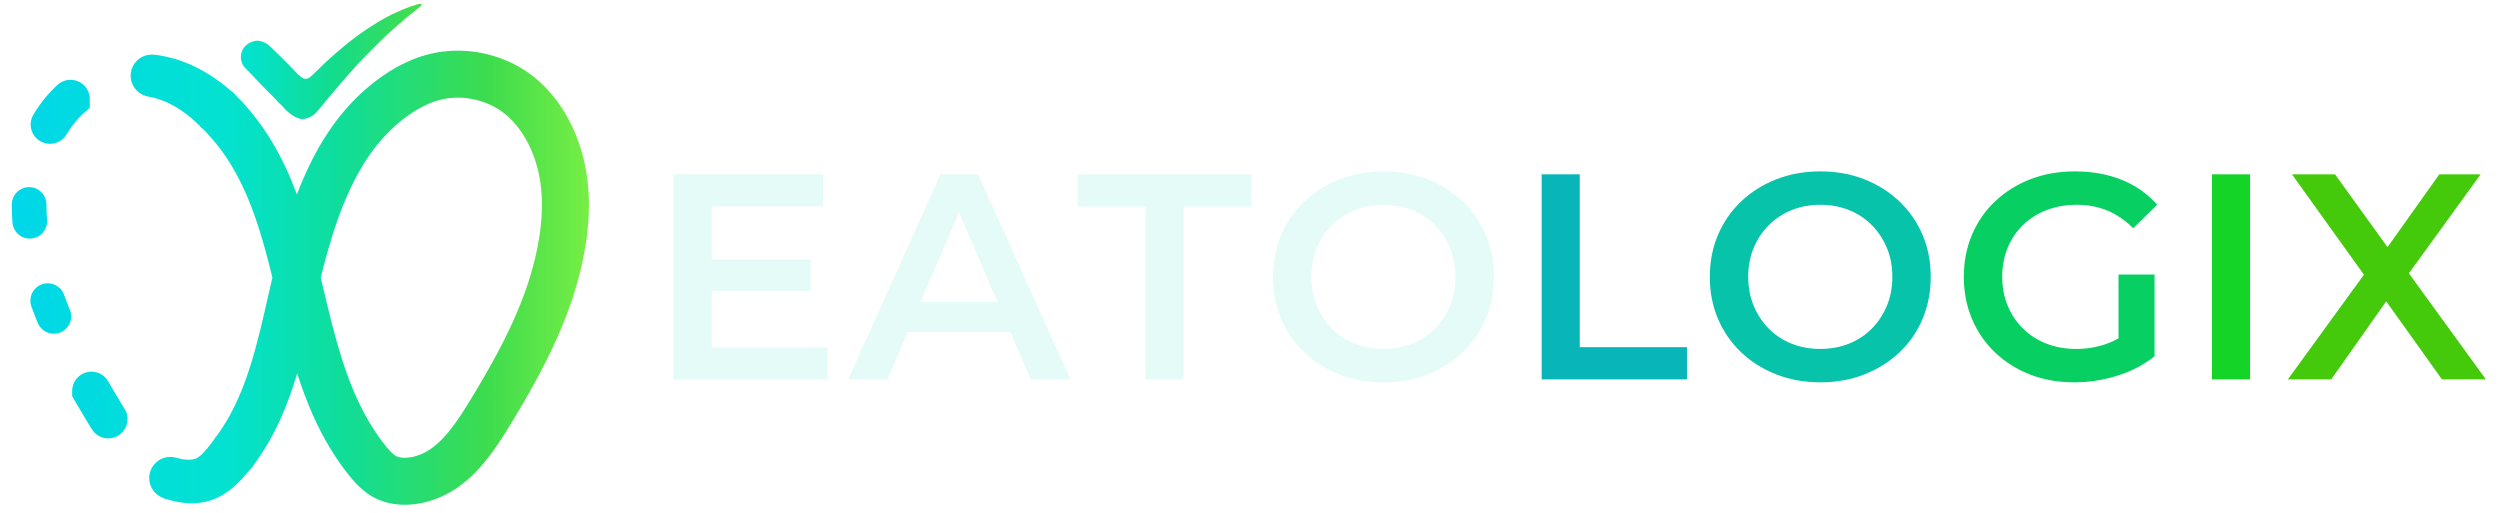
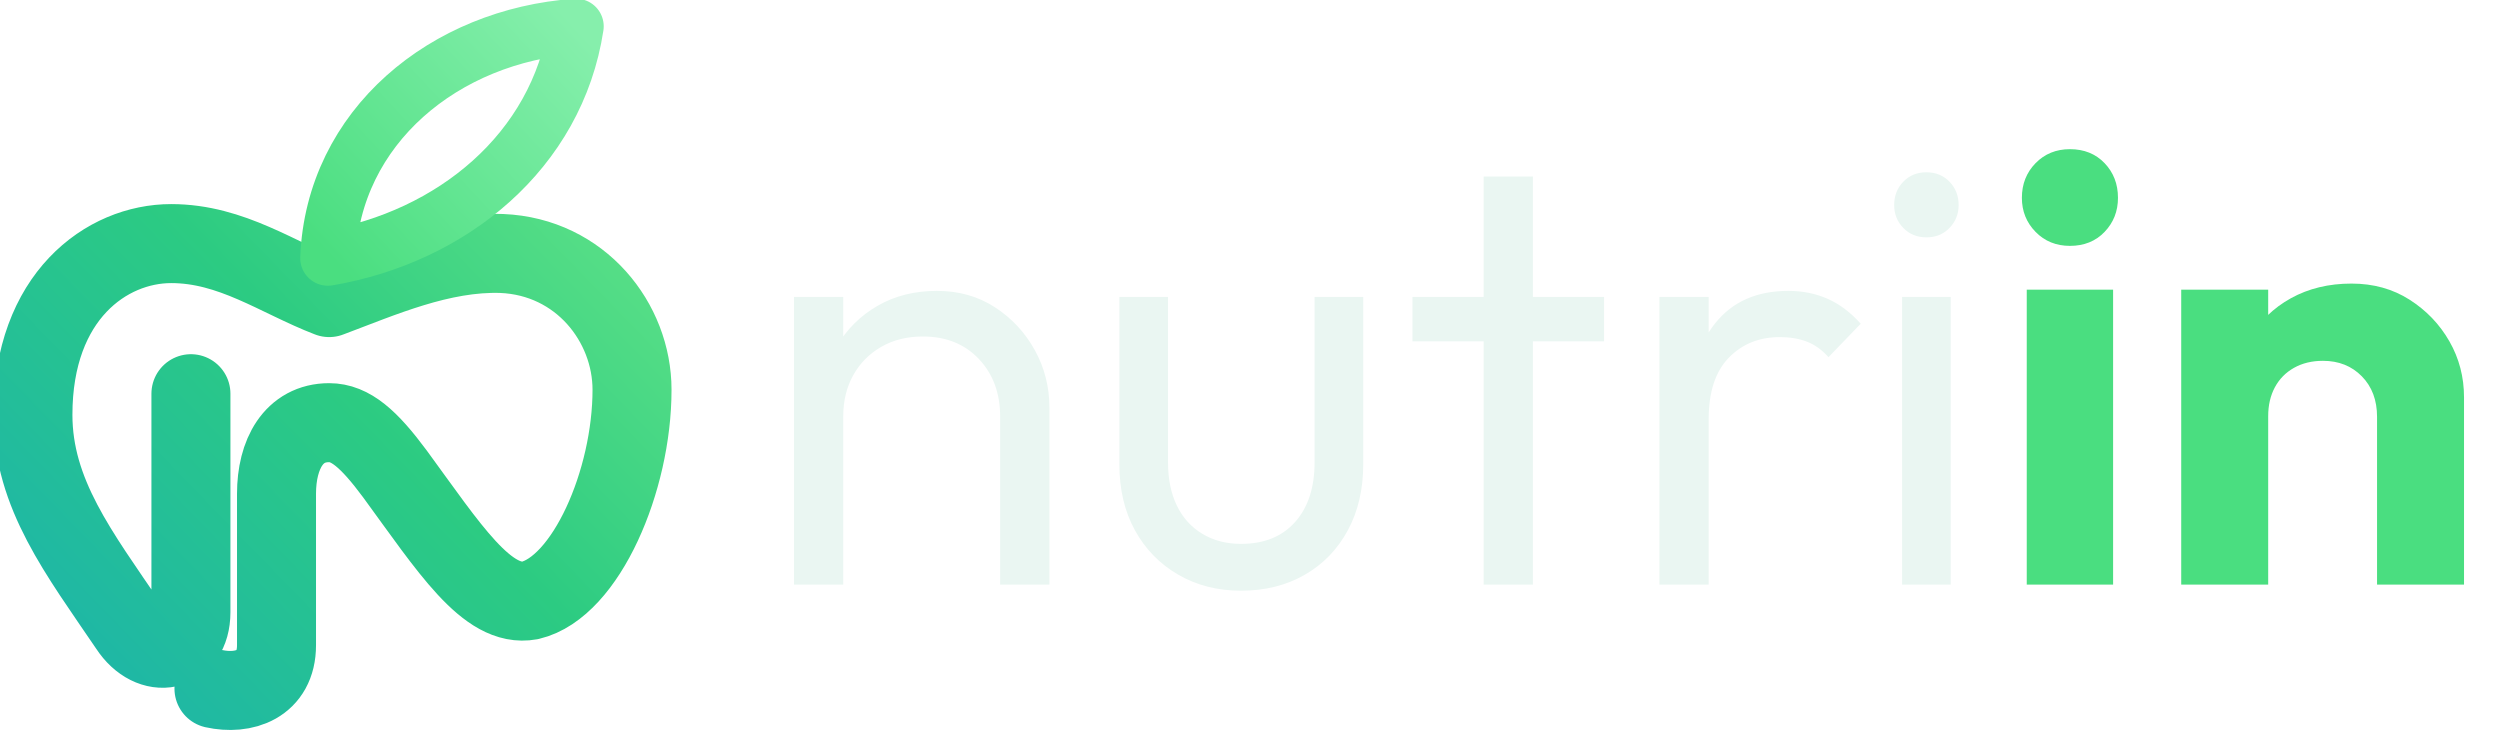
- <svg xmlns="http://www.w3.org/2000/svg" viewBox="101 140 4369 896" role="img" aria-label="EATOLOGIX">
+ <svg xmlns="http://www.w3.org/2000/svg" viewBox="0 0 3421 1000" role="img" aria-label="Nutriin">
  <defs>
-     <linearGradient id="hg" gradientUnits="userSpaceOnUse" x1="107" y1="0" x2="1134" y2="0">
-       <stop offset="0" stop-color="#00D6EA" />
-       <stop offset=".38" stop-color="#03E2D0" />
-       <stop offset=".58" stop-color="#10DD98" />
-       <stop offset=".82" stop-color="#3CDC4E" />
-       <stop offset="1" stop-color="#78EE44" />
+     <linearGradient id="hs" gradientUnits="userSpaceOnUse" x1="300" y1="1100" x2="1000" y2="420">
+       <stop offset="0" stop-color="#1FB8A4" />
+       <stop offset=".55" stop-color="#2CCB82" />
+       <stop offset="1" stop-color="#56DE86" />
    </linearGradient>
-     <linearGradient id="hc" gradientUnits="userSpaceOnUse" x1="530" y1="0" x2="840" y2="0">
-       <stop offset="0" stop-color="#03E2D0" />
-       <stop offset=".5" stop-color="#12DC8C" />
-       <stop offset="1" stop-color="#46DE46" />
+     <linearGradient id="hl" gradientUnits="userSpaceOnUse" x1="600" y1="460" x2="975" y2="110">
+       <stop offset="0" stop-color="#4ADE80" />
+       <stop offset="1" stop-color="#86EFAC" />
    </linearGradient>
  </defs>
-   <path d="M478.8,330.7 L480.5,332.3 L482.2,333.9 L483.8,335.5 L485.4,337.1 L487.1,338.7 L488.7,340.3 L490.3,342.0 L491.9,343.6 L493.4,345.3 L495.0,347.0 L496.5,348.6 L498.1,350.3 L499.6,352.0 L501.1,353.8 L502.6,355.5 L504.1,357.2 L505.6,359.0 L507.1,360.7 L508.5,362.5 L510.0,364.3 L511.4,366.1 L512.8,367.9 L514.2,369.7 L515.6,371.5 L517.0,373.3 L518.4,375.1 L519.8,377.0 L521.1,378.8 L522.5,380.6 L523.8,382.5 L525.2,384.4 L526.5,386.3 L527.8,388.1 L529.1,390.0 L530.3,391.9 L531.6,393.8 L532.9,395.7 L534.1,397.7 L535.4,399.6 L536.6,401.5 L537.8,403.5 L539.0,405.4 L540.2,407.4 L541.4,409.3 L542.6,411.3 L543.7,413.3 L544.9,415.3 L546.0,417.2 L547.1,419.2 L548.3,421.2 L549.4,423.2 L550.5,425.3 L551.5,427.3 L552.6,429.3 L553.7,431.3 L554.7,433.4 L555.8,435.4 L556.8,437.4 L557.9,439.5 L558.9,441.5 L559.9,443.6 L560.9,445.7 L561.9,447.7 L562.8,449.8 L563.8,451.9 L564.8,453.9 L565.7,456.0 L566.7,458.1 L567.6,460.2 L568.5,462.3 L569.4,464.4 L570.4,466.5 L571.3,468.6 L572.1,470.7 L573.0,472.8 L573.9,475.0 L574.7,477.1 L575.6,479.2 L576.4,481.3 L577.3,483.5 L578.1,485.6 L578.9,487.7 L579.8,489.9 L580.6,492.0 L581.4,494.2 L582.2,496.3 L582.9,498.5 L583.7,500.6 L584.5,502.8 L585.3,504.9 L586.0,507.1 L586.8,509.3 L587.5,511.4 L588.2,513.6 L589.0,515.8 L589.7,518.0 L590.4,520.1 L591.1,522.3 L591.8,524.5 L592.5,526.7 L593.2,528.8 L593.9,531.0 L594.6,533.2 L595.3,535.4 L595.9,537.6 L596.6,539.8 L597.3,542.0 L597.9,544.2 L598.6,546.4 L599.2,548.6 L599.8,550.8 L600.5,553.0 L601.1,555.2 L601.7,557.4 L602.4,559.6 L603.0,561.8 L603.6,564.0 L604.2,566.2 L604.8,568.4 L605.4,570.6 L606.0,572.8 L606.6,575.1 L607.2,577.3 L607.8,579.5 L608.4,581.7 L608.9,583.9 L609.5,586.1 L610.1,588.3 L610.7,590.6 L611.2,592.8 L611.8,595.0 L612.4,597.2 L612.9,599.4 L613.5,601.7 L614.0,603.9 L614.6,606.1 L615.1,608.3 L615.7,610.6 L616.2,612.8 L616.8,615.0 L617.3,617.2 L617.9,619.5 L618.4,621.7 L618.9,623.9 L619.5,626.1 L620.0,628.4 L620.6,630.6 L621.1,632.8 L621.6,635.0 L622.2,637.3 L622.7,639.5 L623.2,641.7 L623.8,644.0 L624.3,646.2 L624.8,648.4 L625.4,650.6 L625.9,652.9 L626.4,655.1 L626.9,657.3 L627.5,659.6 L628.0,661.8 L628.5,664.0 L629.1,666.2 L629.6,668.5 L630.1,670.7 L630.7,672.9 L631.2,675.1 L631.7,677.4 L632.3,679.6 L632.8,681.8 L633.3,684.1 L633.9,686.3 L634.4,688.5 L635.0,690.7 L635.5,693.0 L636.1,695.2 L636.6,697.4 L637.2,699.6 L637.7,701.8 L638.3,704.1 L638.8,706.3 L639.4,708.5 L640.0,710.7 L640.5,713.0 L641.1,715.2 L641.7,717.4 L642.2,719.6 L642.8,721.8 L643.4,724.0 L644.0,726.3 L644.6,728.5 L645.2,730.7 L645.8,732.9 L646.4,735.1 L647.0,737.3 L647.6,739.5 L648.2,741.7 L648.8,743.9 L649.4,746.1 L650.0,748.4 L650.7,750.6 L651.3,752.8 L651.9,755.0 L652.6,757.2 L653.2,759.4 L653.9,761.6 L654.5,763.7 L655.2,765.9 L655.8,768.1 L656.5,770.3 L657.2,772.5 L657.9,774.7 L658.5,776.9 L659.2,779.1 L659.9,781.3 L660.6,783.4 L661.3,785.6 L662.0,787.8 L662.8,790.0 L663.5,792.1 L664.2,794.3 L665.0,796.5 L665.7,798.6 L666.5,800.8 L667.2,803.0 L668.0,805.1 L668.8,807.3 L669.6,809.4 L670.3,811.6 L671.1,813.7 L671.9,815.9 L672.7,818.0 L673.6,820.2 L674.4,822.3 L675.2,824.4 L676.1,826.6 L676.9,828.7 L677.8,830.8 L678.6,832.9 L679.5,835.0 L680.4,837.2 L681.3,839.3 L682.2,841.4 L683.1,843.5 L684.0,845.6 L684.9,847.7 L685.8,849.8 L686.8,851.9 L687.7,853.9 L688.7,856.0 L689.7,858.1 L690.6,860.2 L691.6,862.2 L692.6,864.3 L693.6,866.4 L694.6,868.4 L695.7,870.5 L696.7,872.5 L697.7,874.6 L698.8,876.6 L699.8,878.6 L700.9,880.6 L702.0,882.7 L703.1,884.7 L704.2,886.7 L705.3,888.7 L706.4,890.7 L707.6,892.7 L708.7,894.7 L709.9,896.6 L711.0,898.6 L712.2,900.6 L713.4,902.5 L714.6,904.5 L715.8,906.4 L717.0,908.4 L718.2,910.3 L719.4,912.3 L720.7,914.2 L722.0,916.1 L723.2,918.0 L724.5,919.9 L725.8,921.8 L727.1,923.7 L728.4,925.6 L729.7,927.4 L731.0,929.3 L732.4,931.1 L733.7,933.0 L735.1,934.8 L736.5,936.7 L737.9,938.5 L739.3,940.3 L740.7,942.1 L742.1,943.9 L743.5,945.7 L745.0,947.5 L746.4,949.2 L747.9,951.0 L749.4,952.7 L751.0,954.4 L752.5,956.1 L754.1,957.7 L755.7,959.4 L757.4,961.0 L759.0,962.5 L760.8,964.0 L762.5,965.5 L764.3,966.9 L766.1,968.3 L768.0,969.6 L769.9,970.9 L771.9,972.1 L773.9,973.2 L775.9,974.2 L778.0,975.2 L780.1,976.0 L782.3,976.8 L784.5,977.6 L786.6,978.2 L788.9,978.8 L791.1,979.3 L793.3,979.8 L795.6,980.1 L797.9,980.4 L800.2,980.7 L802.4,980.8 L804.7,981.0 L807.0,981.0 L809.3,981.0 L811.6,981.0 L813.9,980.9 L816.2,980.7 L818.4,980.5 L820.7,980.2 L823.0,979.9 L825.3,979.6 L827.5,979.2 L829.8,978.8 L832.0,978.3 L834.2,977.8 L836.5,977.2 L838.7,976.6 L840.9,975.9 L843.0,975.2 L845.2,974.5 L847.4,973.7 L849.5,972.9 L851.6,972.1 L853.8,971.2 L855.8,970.3 L857.9,969.3 L860.0,968.3 L862.0,967.3 L864.1,966.2 L866.1,965.1 L868.1,964.0 L870.0,962.8 L872.0,961.6 L873.9,960.4 L875.8,959.1 L877.7,957.8 L879.6,956.5 L881.4,955.1 L883.2,953.7 L885.1,952.3 L886.8,950.9 L888.6,949.4 L890.4,948.0 L892.1,946.5 L893.8,944.9 L895.5,943.4 L897.2,941.8 L898.8,940.2 L900.5,938.7 L902.1,937.0 L903.7,935.4 L905.2,933.7 L906.8,932.1 L908.4,930.4 L909.9,928.7 L911.4,926.9 L912.9,925.2 L914.4,923.5 L915.9,921.7 L917.3,920.0 L918.8,918.2 L920.2,916.4 L921.6,914.6 L923.0,912.8 L924.4,910.9 L925.8,909.1 L927.1,907.3 L928.5,905.4 L929.8,903.6 L931.2,901.7 L932.5,899.8 L933.8,898.0 L935.1,896.1 L936.4,894.2 L937.7,892.3 L939.0,890.4 L940.2,888.5 L941.5,886.6 L942.8,884.7 L944.0,882.7 L945.3,880.8 L946.5,878.9 L947.7,877.0 L948.9,875.0 L950.2,873.1 L951.4,871.1 L952.6,869.2 L953.8,867.2 L955.0,865.3 L956.2,863.3 L957.4,861.4 L958.6,859.4 L959.8,857.5 L961.0,855.5 L962.2,853.6 L963.3,851.6 L964.5,849.6 L965.7,847.7 L966.9,845.7 L968.1,843.8 L969.2,841.8 L970.4,839.8 L971.6,837.9 L972.8,835.9 L973.9,833.9 L975.1,831.9 L976.2,830.0 L977.4,828.0 L978.6,826.0 L979.7,824.0 L980.9,822.1 L982.0,820.1 L983.2,818.1 L984.3,816.1 L985.5,814.1 L986.6,812.1 L987.7,810.1 L988.9,808.2 L990.0,806.2 L991.1,804.2 L992.2,802.2 L993.4,800.2 L994.5,798.2 L995.6,796.2 L996.7,794.2 L997.8,792.2 L998.9,790.2 L1000.0,788.2 L1001.1,786.1 L1002.2,784.1 L1003.3,782.1 L1004.4,780.1 L1005.5,778.1 L1006.6,776.1 L1007.6,774.0 L1008.7,772.0 L1009.8,770.0 L1010.8,768.0 L1011.9,765.9 L1012.9,763.9 L1014.0,761.9 L1015.0,759.8 L1016.1,757.8 L1017.1,755.7 L1018.2,753.7 L1019.2,751.6 L1020.2,749.6 L1021.2,747.5 L1022.2,745.5 L1023.2,743.4 L1024.2,741.4 L1025.3,739.3 L1026.2,737.2 L1027.2,735.2 L1028.2,733.1 L1029.2,731.0 L1030.2,729.0 L1031.1,726.9 L1032.1,724.8 L1033.1,722.7 L1034.0,720.7 L1035.0,718.6 L1035.9,716.5 L1036.8,714.4 L1037.8,712.3 L1038.7,710.2 L1039.6,708.1 L1040.5,706.0 L1041.4,703.9 L1042.3,701.8 L1043.2,699.7 L1044.1,697.6 L1045.0,695.4 L1045.8,693.3 L1046.7,691.2 L1047.6,689.1 L1048.4,687.0 L1049.3,684.8 L1050.1,682.7 L1050.9,680.6 L1051.8,678.4 L1052.6,676.3 L1053.4,674.1 L1054.2,672.0 L1055.0,669.8 L1055.8,667.7 L1056.6,665.5 L1057.3,663.4 L1058.1,661.2 L1058.9,659.1 L1059.6,656.9 L1060.4,654.7 L1061.1,652.6 L1061.8,650.4 L1062.5,648.2 L1063.3,646.0 L1064.0,643.9 L1064.7,641.7 L1065.3,639.5 L1066.0,637.3 L1066.7,635.1 L1067.4,632.9 L1068.0,630.7 L1068.7,628.5 L1069.3,626.3 L1069.9,624.1 L1070.5,621.9 L1071.2,619.7 L1071.8,617.5 L1072.4,615.3 L1072.9,613.1 L1073.5,610.9 L1074.1,608.7 L1074.6,606.4 L1075.2,604.2 L1075.7,602.0 L1076.3,599.8 L1076.8,597.5 L1077.3,595.3 L1077.8,593.1 L1078.3,590.8 L1078.8,588.6 L1079.3,586.3 L1079.7,584.1 L1080.2,581.8 L1080.6,579.6 L1081.1,577.4 L1081.5,575.1 L1081.9,572.8 L1082.3,570.6 L1082.7,568.3 L1083.1,566.1 L1083.5,563.8 L1083.8,561.6 L1084.2,559.3 L1084.5,557.0 L1084.8,554.8 L1085.2,552.5 L1085.5,550.2 L1085.8,548.0 L1086.1,545.7 L1086.3,543.4 L1086.6,541.1 L1086.8,538.9 L1087.1,536.6 L1087.3,534.3 L1087.5,532.0 L1087.7,529.7 L1087.9,527.5 L1088.1,525.2 L1088.2,522.9 L1088.4,520.6 L1088.5,518.3 L1088.6,516.0 L1088.8,513.7 L1088.9,511.4 L1088.9,509.2 L1089.0,506.9 L1089.0,504.6 L1089.1,502.3 L1089.1,500.0 L1089.1,497.7 L1089.1,495.4 L1089.1,493.1 L1089.0,490.8 L1089.0,488.5 L1088.9,486.3 L1088.8,484.0 L1088.7,481.7 L1088.6,479.4 L1088.4,477.1 L1088.3,474.8 L1088.1,472.5 L1087.9,470.3 L1087.7,468.0 L1087.5,465.7 L1087.3,463.4 L1087.0,461.1 L1086.7,458.9 L1086.4,456.6 L1086.1,454.3 L1085.8,452.1 L1085.5,449.8 L1085.1,447.5 L1084.7,445.3 L1084.3,443.0 L1083.9,440.8 L1083.4,438.5 L1083.0,436.3 L1082.5,434.0 L1082.0,431.8 L1081.5,429.6 L1081.0,427.3 L1080.4,425.1 L1079.8,422.9 L1079.2,420.7 L1078.6,418.5 L1078.0,416.3 L1077.4,414.1 L1076.7,411.9 L1076.0,409.7 L1075.3,407.5 L1074.6,405.3 L1073.8,403.2 L1073.1,401.0 L1072.3,398.9 L1071.5,396.7 L1070.7,394.6 L1069.8,392.5 L1069.0,390.3 L1068.1,388.2 L1067.2,386.1 L1066.3,384.0 L1065.3,381.9 L1064.4,379.8 L1063.4,377.8 L1062.4,375.7 L1061.4,373.6 L1060.3,371.6 L1059.3,369.6 L1058.2,367.6 L1057.1,365.5 L1056.0,363.5 L1054.9,361.5 L1053.7,359.6 L1052.5,357.6 L1051.3,355.7 L1050.1,353.7 L1048.9,351.8 L1047.6,349.9 L1046.4,348.0 L1045.1,346.1 L1043.7,344.2 L1042.4,342.3 L1041.0,340.5 L1039.7,338.7 L1038.3,336.9 L1036.8,335.1 L1035.4,333.3 L1033.9,331.5 L1032.4,329.8 L1030.9,328.1 L1029.4,326.3 L1027.9,324.7 L1026.3,323.0 L1024.7,321.3 L1023.1,319.7 L1021.5,318.1 L1019.8,316.5 L1018.2,314.9 L1016.5,313.4 L1014.8,311.9 L1013.0,310.4 L1011.3,308.9 L1009.5,307.4 L1007.7,306.0 L1005.9,304.6 L1004.1,303.2 L1002.2,301.9 L1000.4,300.5 L998.5,299.2 L996.6,298.0 L994.7,296.7 L992.7,295.5 L990.8,294.3 L988.8,293.1 L986.8,292.0 L984.8,290.9 L982.8,289.8 L980.8,288.7 L978.7,287.7 L976.6,286.7 L974.6,285.7 L972.5,284.8 L970.4,283.9 L968.3,283.0 L966.1,282.1 L964.0,281.3 L961.9,280.5 L959.7,279.7 L957.6,279.0 L955.4,278.2 L953.2,277.6 L951.0,276.9 L948.8,276.3 L946.6,275.6 L944.4,275.1 L942.2,274.5 L939.9,274.0 L937.7,273.5 L935.4,273.0 L933.2,272.6 L930.9,272.2 L928.7,271.8 L926.4,271.5 L924.1,271.2 L921.9,270.9 L919.6,270.6 L917.3,270.4 L915.0,270.2 L912.8,270.0 L910.5,269.9 L908.2,269.8 L905.9,269.7 L903.6,269.6 L901.3,269.6 L899.0,269.6 L896.7,269.7 L894.4,269.7 L892.1,269.8 L889.9,270.0 L887.6,270.2 L885.3,270.3 L883.0,270.6 L880.7,270.8 L878.5,271.1 L876.2,271.4 L873.9,271.8 L871.7,272.2 L869.4,272.6 L867.2,273.0 L864.9,273.5 L862.7,274.0 L860.5,274.6 L858.3,275.1 L856.1,275.7 L853.9,276.4 L851.7,277.0 L849.5,277.7 L847.3,278.5 L845.1,279.2 L843.0,280.0 L840.8,280.8 L838.7,281.6 L836.6,282.5 L834.5,283.4 L832.4,284.3 L830.3,285.2 L828.2,286.2 L826.1,287.2 L824.1,288.2 L822.0,289.2 L820.0,290.2 L818.0,291.3 L815.9,292.4 L813.9,293.5 L811.9,294.6 L810.0,295.8 L808.0,296.9 L806.0,298.1 L804.1,299.3 L802.1,300.5 L800.2,301.8 L798.3,303.0 L796.4,304.3 L794.5,305.6 L792.6,306.9 L790.7,308.2 L788.9,309.5 L787.0,310.9 L785.2,312.2 L783.3,313.6 L781.5,315.0 L779.7,316.4 L777.9,317.8 L776.1,319.2 L774.3,320.7 L772.6,322.1 L770.8,323.6 L769.1,325.1 L767.3,326.6 L765.6,328.1 L763.9,329.6 L762.2,331.2 L760.5,332.7 L758.8,334.3 L757.2,335.8 L755.5,337.4 L753.9,339.0 L752.2,340.6 L750.6,342.3 L749.0,343.9 L747.4,345.5 L745.8,347.2 L744.3,348.9 L742.7,350.5 L741.2,352.2 L739.6,353.9 L738.1,355.6 L736.6,357.4 L735.1,359.1 L733.6,360.8 L732.1,362.6 L730.7,364.3 L729.2,366.1 L727.8,367.9 L726.3,369.7 L724.9,371.5 L723.5,373.3 L722.1,375.1 L720.7,376.9 L719.4,378.8 L718.0,380.6 L716.7,382.5 L715.3,384.3 L714.0,386.2 L712.7,388.1 L711.4,390.0 L710.1,391.9 L708.8,393.8 L707.6,395.7 L706.3,397.6 L705.1,399.5 L703.8,401.4 L702.6,403.4 L701.4,405.3 L700.2,407.3 L699.0,409.2 L697.8,411.2 L696.7,413.2 L695.5,415.1 L694.4,417.1 L693.2,419.1 L692.1,421.1 L691.0,423.1 L689.9,425.1 L688.8,427.1 L687.7,429.1 L686.6,431.2 L685.5,433.2 L684.5,435.2 L683.4,437.3 L682.4,439.3 L681.4,441.4 L680.4,443.4 L679.3,445.5 L678.3,447.5 L677.4,449.6 L676.4,451.7 L675.4,453.7 L674.4,455.8 L673.5,457.9 L672.5,460.0 L671.6,462.1 L670.7,464.2 L669.7,466.3 L668.8,468.4 L667.9,470.5 L667.0,472.6 L666.1,474.7 L665.2,476.8 L664.4,478.9 L663.5,481.0 L662.6,483.1 L661.8,485.3 L661.0,487.4 L660.1,489.5 L659.3,491.7 L658.5,493.8 L657.7,496.0 L656.8,498.1 L656.0,500.2 L655.3,502.4 L654.5,504.5 L653.7,506.7 L652.9,508.9 L652.1,511.0 L651.4,513.2 L650.6,515.3 L649.9,517.5 L649.1,519.7 L648.4,521.8 L647.7,524.0 L646.9,526.2 L646.2,528.4 L645.5,530.5 L644.8,532.7 L644.1,534.9 L643.4,537.1 L642.7,539.3 L642.0,541.4 L641.4,543.6 L640.7,545.8 L640.0,548.0 L639.4,550.2 L638.7,552.4 L638.0,554.6 L637.4,556.8 L636.8,559.0 L636.1,561.2 L635.5,563.4 L634.8,565.6 L634.2,567.8 L633.6,570.0 L633.0,572.2 L632.4,574.4 L631.8,576.6 L631.1,578.8 L630.5,581.0 L630.0,583.3 L629.4,585.5 L628.8,587.7 L628.2,589.9 L627.6,592.1 L627.0,594.3 L626.4,596.5 L625.9,598.8 L625.3,601.0 L624.7,603.2 L624.2,605.4 L623.6,607.6 L623.0,609.9 L622.5,612.1 L621.9,614.3 L621.4,616.5 L620.8,618.8 L620.3,621.0 L619.8,623.2 L619.2,625.4 L618.7,627.7 L618.2,629.9 L617.6,632.1 L617.1,634.3 L616.6,636.6 L616.1,638.8 L615.5,641.0 L615.0,643.3 L614.5,645.5 L614.0,647.7 L613.4,650.0 L612.9,652.2 L612.4,654.4 L611.9,656.7 L611.4,658.9 L610.9,661.1 L610.4,663.3 L609.9,665.6 L609.3,667.8 L608.8,670.0 L608.3,672.3 L607.8,674.5 L607.3,676.7 L606.8,679.0 L606.3,681.2 L605.8,683.4 L605.2,685.7 L604.7,687.9 L604.2,690.1 L603.7,692.4 L603.2,694.6 L602.7,696.8 L602.1,699.1 L601.6,701.3 L601.1,703.5 L600.6,705.8 L600.1,708.0 L599.5,710.2 L599.0,712.4 L598.5,714.7 L597.9,716.9 L597.4,719.1 L596.9,721.4 L596.3,723.6 L595.8,725.8 L595.2,728.0 L594.7,730.3 L594.1,732.5 L593.6,734.7 L593.0,736.9 L592.4,739.1 L591.9,741.4 L591.3,743.6 L590.7,745.8 L590.1,748.0 L589.6,750.2 L589.0,752.4 L588.4,754.7 L587.8,756.9 L587.2,759.1 L586.6,761.3 L586.0,763.5 L585.4,765.7 L584.7,767.9 L584.1,770.1 L583.5,772.3 L582.8,774.5 L582.2,776.7 L581.6,778.9 L580.9,781.1 L580.2,783.3 L579.6,785.5 L578.9,787.7 L578.2,789.9 L577.5,792.0 L576.8,794.2 L576.1,796.4 L575.4,798.6 L574.7,800.8 L574.0,802.9 L573.3,805.1 L572.5,807.3 L571.8,809.4 L571.0,811.6 L570.3,813.8 L569.5,815.9 L568.7,818.1 L567.9,820.2 L567.2,822.4 L566.3,824.5 L565.5,826.7 L564.7,828.8 L563.9,830.9 L563.1,833.1 L562.2,835.2 L561.4,837.3 L560.5,839.5 L559.6,841.6 L558.7,843.7 L557.8,845.8 L556.9,847.9 L556.0,850.0 L555.1,852.1 L554.2,854.2 L553.2,856.3 L552.3,858.4 L551.3,860.4 L550.3,862.5 L549.4,864.6 L548.4,866.6 L547.4,868.7 L546.3,870.8 L545.3,872.8 L544.3,874.8 L543.2,876.9 L542.2,878.9 L541.1,880.9 L540.0,883.0 L538.9,885.0 L537.8,887.0 L536.7,889.0 L535.6,891.0 L534.4,892.9 L533.3,894.9 L532.1,896.9 L530.9,898.9 L529.7,900.8 L528.5,902.8 L527.3,904.7 L526.1,906.7 L524.9,908.6 L523.6,910.5 L522.3,912.4 L521.1,914.3 L519.8,916.2 L518.5,918.1 L517.2,920.0 L515.9,921.9 L514.5,923.7 L513.2,925.6 L511.8,927.4 L510.5,929.3 L509.1,931.1 L508.3,932.1" fill="none" stroke="url(#hg)" stroke-width="82.1" stroke-linecap="butt" stroke-linejoin="round" />
-   <path d="M478.9,902.9 L477.8,904.4 L476.8,905.8 L475.7,907.1 L474.7,908.5 L473.7,910.0 L472.6,911.4 L471.6,912.9 L470.6,914.2 L469.6,915.5 L468.4,917.0 L467.3,918.4 L466.2,919.8 L465.2,921.1 L464.2,922.3 L463.2,923.6 L462.2,924.8 L461.1,926.0 L460.1,927.2 L459.1,928.3 L458.1,929.4 L457.2,930.4 L456.3,931.4 L455.3,932.3 L454.4,933.3 L453.5,934.2 L452.6,935.0 L451.8,935.7 L451.0,936.4 L450.2,937.0 L449.4,937.6 L448.6,938.2 L447.9,938.7 L447.3,939.1 L446.6,939.6 L446.0,939.9 L445.6,940.2 L445.0,940.5 L444.2,940.9 L443.5,941.2 L442.9,941.4 L442.1,941.7 L441.2,941.9 L440.3,942.2 L439.4,942.4 L438.6,942.6 L437.7,942.8 L436.7,942.9 L435.6,943.1 L434.5,943.2 L433.4,943.3 L432.3,943.3 L431.1,943.3 L429.9,943.4 L428.7,943.3 L427.5,943.3 L426.3,943.2 L425.0,943.1 L423.8,943.0 L422.5,942.8 L421.1,942.7 L419.8,942.5 L418.5,942.2 L417.2,942.0 L415.8,941.7 L414.5,941.4 L413.1,941.1 L411.7,940.7 L410.3,940.3 L387.0,1010.4 L389.4,1011.3 L391.8,1012.1 L394.3,1012.9 L396.7,1013.6 L399.2,1014.3 L401.7,1015.0 L404.3,1015.6 L406.9,1016.2 L409.4,1016.7 L412.0,1017.2 L414.7,1017.7 L417.4,1018.1 L420.1,1018.5 L422.8,1018.8 L425.6,1019.0 L428.3,1019.2 L431.1,1019.3 L434.0,1019.4 L436.8,1019.4 L439.7,1019.4 L442.6,1019.2 L445.6,1019.0 L448.6,1018.7 L451.7,1018.4 L454.7,1017.9 L457.6,1017.4 L460.7,1016.7 L463.7,1016.0 L466.9,1015.1 L470.0,1014.2 L472.9,1013.1 L476.0,1012.0 L479.1,1010.6 L482.1,1009.2 L484.9,1007.8 L487.7,1006.3 L490.5,1004.7 L493.0,1003.1 L495.5,1001.5 L497.9,999.8 L500.3,998.2 L502.6,996.4 L504.8,994.7 L506.8,993.0 L508.8,991.2 L510.8,989.5 L512.8,987.7 L514.7,985.9 L516.5,984.2 L518.2,982.5 L519.9,980.8 L521.6,979.1 L523.2,977.4 L524.8,975.6 L526.4,973.9 L528.0,972.2 L529.4,970.5 L530.9,968.9 L532.3,967.3 L533.8,965.6 L535.3,963.8 L536.7,962.2 L538.1,960.5 L539.5,958.8 L540.9,957.1 L542.3,955.3 L543.6,953.5 L544.9,951.7 Z" fill="url(#hg)" />
-   <circle cx="398.7" cy="975.4" r="36.9" fill="url(#hg)" />
-   <path d="M360.9,308.8 L362.4,309.1 L363.9,309.5 L365.5,309.8 L367.0,310.1 L368.6,310.5 L370.1,310.9 L371.6,311.3 L373.1,311.7 L374.6,312.1 L376.0,312.6 L377.6,313.1 L379.0,313.5 L380.5,314.0 L382.0,314.6 L383.5,315.1 L384.9,315.7 L386.3,316.2 L387.8,316.8 L389.3,317.4 L390.7,318.0 L392.1,318.7 L393.6,319.3 L395.1,320.0 L396.5,320.7 L397.9,321.4 L399.3,322.1 L400.7,322.8 L402.2,323.6 L403.6,324.3 L404.9,325.1 L406.4,325.9 L407.8,326.7 L409.1,327.5 L410.5,328.4 L411.9,329.2 L413.3,330.1 L414.7,331.0 L416.1,331.9 L417.4,332.8 L418.8,333.7 L420.1,334.6 L421.4,335.6 L422.8,336.6 L424.1,337.5 L425.5,338.5 L426.8,339.5 L428.1,340.5 L429.4,341.6 L430.7,342.6 L432.0,343.6 L433.3,344.7 L434.7,345.8 L436.0,346.9 L437.1,347.9 L438.4,349.0 L439.7,350.1 L441.0,351.3 L442.3,352.5 L443.5,353.6 L444.8,354.8 L446.0,355.9 L447.2,357.1 L448.4,358.3 L449.6,359.5 L450.8,360.7 L452.1,361.9 L453.4,363.1 L454.6,364.3 L511.8,305.4 L510.2,303.8 L508.5,302.3 L506.9,300.8 L505.3,299.3 L503.5,297.8 L501.8,296.3 L500.1,294.9 L498.3,293.4 L496.6,292.0 L494.8,290.5 L493.0,289.1 L491.3,287.8 L489.5,286.4 L487.7,285.0 L485.8,283.5 L483.9,282.2 L482.1,280.9 L480.3,279.6 L478.4,278.2 L476.5,276.9 L474.6,275.6 L472.7,274.3 L470.7,273.0 L468.8,271.8 L466.8,270.6 L464.9,269.4 L462.9,268.1 L460.9,266.9 L458.9,265.8 L456.9,264.6 L454.8,263.4 L452.8,262.3 L450.7,261.2 L448.7,260.1 L446.6,259.1 L444.5,258.0 L442.3,256.9 L440.3,255.9 L438.1,254.9 L435.9,253.9 L433.8,252.9 L431.7,252.0 L429.5,251.1 L427.2,250.2 L424.9,249.3 L422.8,248.4 L420.6,247.6 L418.3,246.8 L416.0,246.0 L413.8,245.2 L411.5,244.5 L409.2,243.7 L406.9,243.0 L404.6,242.4 L402.3,241.7 L399.9,241.1 L397.6,240.5 L395.3,239.9 L392.9,239.4 L390.6,238.9 L388.2,238.4 L385.8,237.9 L383.4,237.5 L381.1,237.1 L378.7,236.7 L376.4,236.4 L374.0,236.0 L371.6,235.7 Z" fill="url(#hg)" />
-   <circle cx="366.2" cy="272.3" r="36.9" fill="url(#hg)" />
-   <path d="M290.2,872.4 L289.0,870.5 L287.8,868.5 L286.6,866.6 L285.4,864.6 L284.2,862.6 L283.0,860.7 L281.8,858.7 L280.6,856.8 L279.4,854.8 L278.3,852.8 L277.1,850.9 L275.9,848.9 L274.7,846.9 L273.6,845.0 L272.4,843.0 L271.2,841.0 L270.1,839.1 L268.9,837.1 L267.7,835.1 L266.6,833.1 L265.4,831.2 L264.3,829.2 L263.1,827.2 L261.9,825.2 L260.8,823.3 L260.8,823.2" fill="none" stroke="url(#hg)" stroke-width="67.4" stroke-linecap="round" />
-   <path d="M195.1,692.9 L194.2,690.8 L193.3,688.7 L192.5,686.6 L191.6,684.4 L190.8,682.3 L190.0,680.2 L189.1,678.0 L188.3,675.9 L187.5,673.7 L186.7,671.6 L185.9,669.5 L185.1,667.3 L184.4,665.4" fill="none" stroke="url(#hg)" stroke-width="60.6" stroke-linecap="round" />
-   <path d="M188.3,357.6 L189.5,355.7 L190.7,353.7 L191.9,351.8 L193.2,349.9 L194.4,348.0 L195.7,346.1 L197.0,344.2 L198.4,342.3 L199.7,340.5 L201.1,338.6 L202.5,336.8 L203.9,335.0 L205.3,333.2 L206.8,331.5 L208.3,329.7 L209.8,328.0 L211.3,326.3 L212.8,324.6 L214.4,322.9 L216.0,321.2 L217.6,319.6 L219.2,318.0 L220.8,316.4 L222.5,314.8 L224.2,313.3 L224.2,313.2" fill="none" stroke="url(#hg)" stroke-width="67.4" stroke-linecap="round" />
-   <path d="M153.0,526.7 L152.9,524.4 L152.7,522.2 L152.6,519.9 L152.4,517.6 L152.3,515.3 L152.2,513.0 L152.1,510.7 L152.1,508.4 L152.0,506.1 L152.0,503.8 L151.9,501.6 L151.9,499.3 L151.9,497.3" fill="none" stroke="url(#hg)" stroke-width="60.6" stroke-linecap="round" />
-   <path d="M626.0,347.7 C616.0,345.5 604.5,337.5 594.6,325.6 C593.7,324.5 591.7,322.6 590.2,321.4 C588.7,320.1 586.6,318.0 585.7,316.8 C584.7,315.5 575.6,306.2 565.4,296.0 C555.3,285.8 547.0,277.3 547.0,277.0 C547.0,276.8 542.7,272.2 537.4,266.9 C527.2,256.6 525.7,254.7 524.0,250.2 C516.9,232.0 528.6,214.0 549.1,211.2 C553.7,210.5 562.8,213.4 568.8,217.3 C571.5,219.0 611.2,258.3 615.6,263.5 C622.7,272.0 630.5,277.8 634.8,277.8 C640.0,277.8 641.8,276.6 657.0,261.5 C663.7,254.9 670.3,248.5 671.7,247.4 C673.0,246.3 675.0,244.5 676.0,243.5 C677.0,242.5 679.0,240.7 680.3,239.6 C681.7,238.5 684.1,236.3 685.7,234.9 C688.3,232.4 690.3,230.6 696.0,226.1 C697.2,225.1 698.8,223.6 699.7,222.9 C702.5,220.1 720.1,206.4 727.0,201.5 C729.1,200.0 731.9,198.0 733.4,196.9 C742.6,190.2 765.3,175.9 773.3,171.8 C775.3,170.8 778.2,169.2 779.9,168.2 C781.7,167.2 784.5,165.8 786.3,165.0 C788.1,164.2 792.0,162.4 795.0,161.0 C808.5,154.6 830.8,146.7 835.2,146.7 C839.3,146.7 838.4,149.3 832.6,153.9 C830.3,155.7 827.1,158.2 825.5,159.5 C823.9,160.8 820.6,163.4 818.2,165.3 C812.5,169.8 809.0,172.7 806.5,175.0 C805.4,176.0 803.3,177.8 801.9,179.0 C800.5,180.2 798.0,182.3 796.4,183.6 C794.8,184.9 792.4,187.0 791.2,188.3 C789.9,189.5 787.7,191.5 786.3,192.6 C785.0,193.7 782.6,195.9 781.0,197.5 C779.4,199.1 776.7,201.6 775.0,203.0 C771.2,206.1 733.3,244.1 730.4,247.7 C729.3,249.0 727.1,251.4 725.5,253.0 C723.9,254.6 721.7,257.0 720.6,258.3 C719.5,259.7 717.1,262.3 715.4,264.2 C713.6,266.0 711.2,268.7 710.0,270.1 C704.6,276.6 703.0,278.4 701.2,280.4 C700.1,281.6 698.2,283.6 697.1,285.0 C695.9,286.4 693.7,289.0 692.1,290.9 C688.0,295.6 685.9,298.1 683.5,301.0 C682.4,302.4 680.6,304.5 679.5,305.7 C677.7,307.8 674.5,311.7 670.0,317.0 C668.8,318.4 665.7,322.3 663.0,325.5 C656.3,333.6 655.8,334.3 654.1,336.2 C647.4,344.1 634.3,349.4 626.0,347.7 Z" fill="url(#hc)" />
-   <g transform="translate(1230,803.04) scale(0.512)">
-     <path d="M214 -409H562V-302H214ZM224 -109H619V0H94V-700H605V-591H224Z" fill="#E4FBF8" />
-     <path d="M690.0 0 1005.0 -700H1133.0L1449.0 0H1313.0L1042.0 -631H1094.0L824.0 0ZM835.0 -162 870.0 -264H1248.0L1283.0 -162Z" fill="#E4FBF8" />
-     <path d="M1705.0 0V-590H1473.0V-700H2067.0V-590H1835.0V0Z" fill="#E4FBF8" />
-     <path d="M2518.0 10Q2436.0 10 2367.0 -17.0Q2298.0 -44 2247.0 -92.5Q2196.0 -141 2168.0 -206.5Q2140.0 -272 2140.0 -350Q2140.0 -428 2168.0 -493.5Q2196.0 -559 2247.0 -607.5Q2298.0 -656 2367.0 -683.0Q2436.0 -710 2517.0 -710Q2599.0 -710 2667.5 -683.0Q2736.0 -656 2787.0 -607.5Q2838.0 -559 2866.0 -493.5Q2894.0 -428 2894.0 -350Q2894.0 -272 2866.0 -206.0Q2838.0 -140 2787.0 -92.0Q2736.0 -44 2667.5 -17.0Q2599.0 10 2518.0 10ZM2517.0 -104Q2570.0 -104 2615.0 -122.0Q2660.0 -140 2693.0 -173.5Q2726.0 -207 2744.5 -251.5Q2763.0 -296 2763.0 -350Q2763.0 -404 2744.5 -448.5Q2726.0 -493 2693.0 -526.5Q2660.0 -560 2615.0 -578.0Q2570.0 -596 2517.0 -596Q2464.0 -596 2419.5 -578.0Q2375.0 -560 2341.5 -526.5Q2308.0 -493 2289.5 -448.5Q2271.0 -404 2271.0 -350Q2271.0 -297 2289.5 -252.0Q2308.0 -207 2341.0 -173.5Q2374.0 -140 2419.0 -122.0Q2464.0 -104 2517.0 -104Z" fill="#E4FBF8" />
-     <path d="M3057.0 0V-700H3187.0V-110H3553.0V0Z" fill="#08B5B9" />
-     <path d="M4009.0 10Q3927.0 10 3858.0 -17.0Q3789.0 -44 3738.0 -92.5Q3687.0 -141 3659.0 -206.5Q3631.0 -272 3631.0 -350Q3631.0 -428 3659.0 -493.5Q3687.0 -559 3738.0 -607.5Q3789.0 -656 3858.0 -683.0Q3927.0 -710 4008.0 -710Q4090.0 -710 4158.5 -683.0Q4227.0 -656 4278.0 -607.5Q4329.0 -559 4357.0 -493.5Q4385.0 -428 4385.0 -350Q4385.0 -272 4357.0 -206.0Q4329.0 -140 4278.0 -92.0Q4227.0 -44 4158.5 -17.0Q4090.0 10 4009.0 10ZM4008.0 -104Q4061.0 -104 4106.0 -122.0Q4151.0 -140 4184.0 -173.5Q4217.0 -207 4235.5 -251.5Q4254.0 -296 4254.0 -350Q4254.0 -404 4235.5 -448.5Q4217.0 -493 4184.0 -526.5Q4151.0 -560 4106.0 -578.0Q4061.0 -596 4008.0 -596Q3955.0 -596 3910.5 -578.0Q3866.0 -560 3832.5 -526.5Q3799.0 -493 3780.5 -448.5Q3762.0 -404 3762.0 -350Q3762.0 -297 3780.5 -252.0Q3799.0 -207 3832.0 -173.5Q3865.0 -140 3910.0 -122.0Q3955.0 -104 4008.0 -104Z" fill="#06C3AA" />
-     <path d="M4875.0 10Q4793.0 10 4724.5 -16.5Q4656.0 -43 4605.0 -91.5Q4554.0 -140 4526.0 -206.0Q4498.0 -272 4498.0 -350Q4498.0 -428 4526.0 -494.0Q4554.0 -560 4605.5 -608.5Q4657.0 -657 4726.0 -683.5Q4795.0 -710 4877.0 -710Q4966.0 -710 5037.5 -681.0Q5109.0 -652 5158.0 -596L5076.0 -516Q5035.0 -557 4987.5 -576.5Q4940.0 -596 4883.0 -596Q4828.0 -596 4781.0 -578.0Q4734.0 -560 4700.0 -527.0Q4666.0 -494 4647.5 -449.0Q4629.0 -404 4629.0 -350Q4629.0 -297 4647.5 -252.0Q4666.0 -207 4700.0 -173.5Q4734.0 -140 4780.0 -122.0Q4826.0 -104 4882.0 -104Q4934.0 -104 4982.5 -120.5Q5031.0 -137 5075.0 -176L5149.0 -79Q5094.0 -35 5021.5 -12.5Q4949.0 10 4875.0 10ZM5026.0 -96V-358H5149.0V-79Z" fill="#07CF61" />
-     <path d="M5345.0 0V-700H5475.0V0Z" fill="#14D428" />
-     <path d="M5604.0 0 5899.0 -406V-308L5618.0 -700H5765.0L5974.0 -410L5914.0 -409L6121.0 -700H6262.0L5983.0 -315V-409L6280.0 0H6130.0L5910.0 -308H5969.0L5752.0 0Z" fill="#44CA0A" />
+   <g transform="translate(-90.09,-63.06) scale(0.9009)">
+     <path d="M390,668 L390,1000 C390,1062 330,1074 296,1022 C220,910 150,820 150,700 C150,520 262,440 360,440 C452,440 522,492 600,522 C680,492 770,452 862,455 C982,460 1060,560 1060,662 C1060,800 990,962 905,982 C840,994 782,902 700,790 C660,736 632,712 600,712 C546,712 520,760 520,820 L520,1050 C520,1110 470,1126 425,1116" fill="none" stroke="url(#hs)" stroke-width="120" stroke-linecap="round" stroke-linejoin="round" />
+     <path d="M598,462 C606,262 776,124 975,110 C946,300 786,430 598,462 Z" fill="none" stroke="url(#hl)" stroke-width="84.0" stroke-linejoin="round" />
+   </g>
+   <g transform="translate(1029.91,800) scale(0.8322148)">
+     <path d="M407 0L407 -276Q407 -334 372 -371Q337 -408 280 -408Q241 -408 211.5 -391Q182 -374 165.5 -344.5Q149 -315 149 -277L114 -296Q114 -350 138.5 -392Q163 -434 205.5 -458.5Q248 -483 303 -483Q357 -483 398.5 -456Q440 -429 464 -385.5Q488 -342 488 -291L488 0ZM68 0L68 -473L149 -473L149 0ZM803 10Q745 10 699.5 -16.5Q654 -43 628.5 -89.5Q603 -136 603 -198L603 -473L683 -473L683 -201Q683 -160 697.5 -130Q712 -100 739.5 -83.5Q767 -67 803 -67Q860 -67 892 -103Q924 -139 924 -201L924 -473L1004 -473L1004 -198Q1004 -136 978.5 -89Q953 -42 907.5 -16Q862 10 803 10ZM1202 0L1202 -671L1283 -671L1283 0ZM1085 -400L1085 -473L1400 -473L1400 -400ZM1491 0L1491 -473L1572 -473L1572 0ZM1572 -272L1540 -286Q1540 -376 1582.5 -429.5Q1625 -483 1703 -483Q1738 -483 1767.5 -470Q1797 -457 1822 -429L1769 -374Q1753 -392 1733.5 -399.5Q1714 -407 1689 -407Q1638 -407 1605 -373Q1572 -339 1572 -272ZM1890 0L1890 -473L1970 -473L1970 0ZM1930 -571Q1907 -571 1892 -586.5Q1877 -602 1877 -624Q1877 -647 1892 -662.5Q1907 -678 1930 -678Q1953 -678 1968 -662.5Q1983 -647 1983 -624Q1983 -602 1968 -586.5Q1953 -571 1930 -571Z" fill="#EAF6F2" />
+     <g transform="translate(2039,0)">
+       <path d="M56 0L56 -485L198 -485L198 0ZM127 -557Q93 -557 70.5 -580Q48 -603 48 -636Q48 -670 70.5 -693Q93 -716 127 -716Q162 -716 184 -693Q206 -670 206 -636Q206 -603 184 -580Q162 -557 127 -557ZM632 0L632 -276Q632 -317 607 -342.5Q582 -368 543 -368Q516 -368 495.5 -356.5Q475 -345 464 -324.5Q453 -304 453 -277L397 -304Q397 -361 422 -404Q447 -447 490.5 -471Q534 -495 590 -495Q644 -495 685.5 -468.5Q727 -442 751 -400Q775 -358 775 -308L775 0ZM310 0L310 -485L453 -485L453 0Z" fill="#4ADE80" />
+     </g>
  </g>
</svg>
